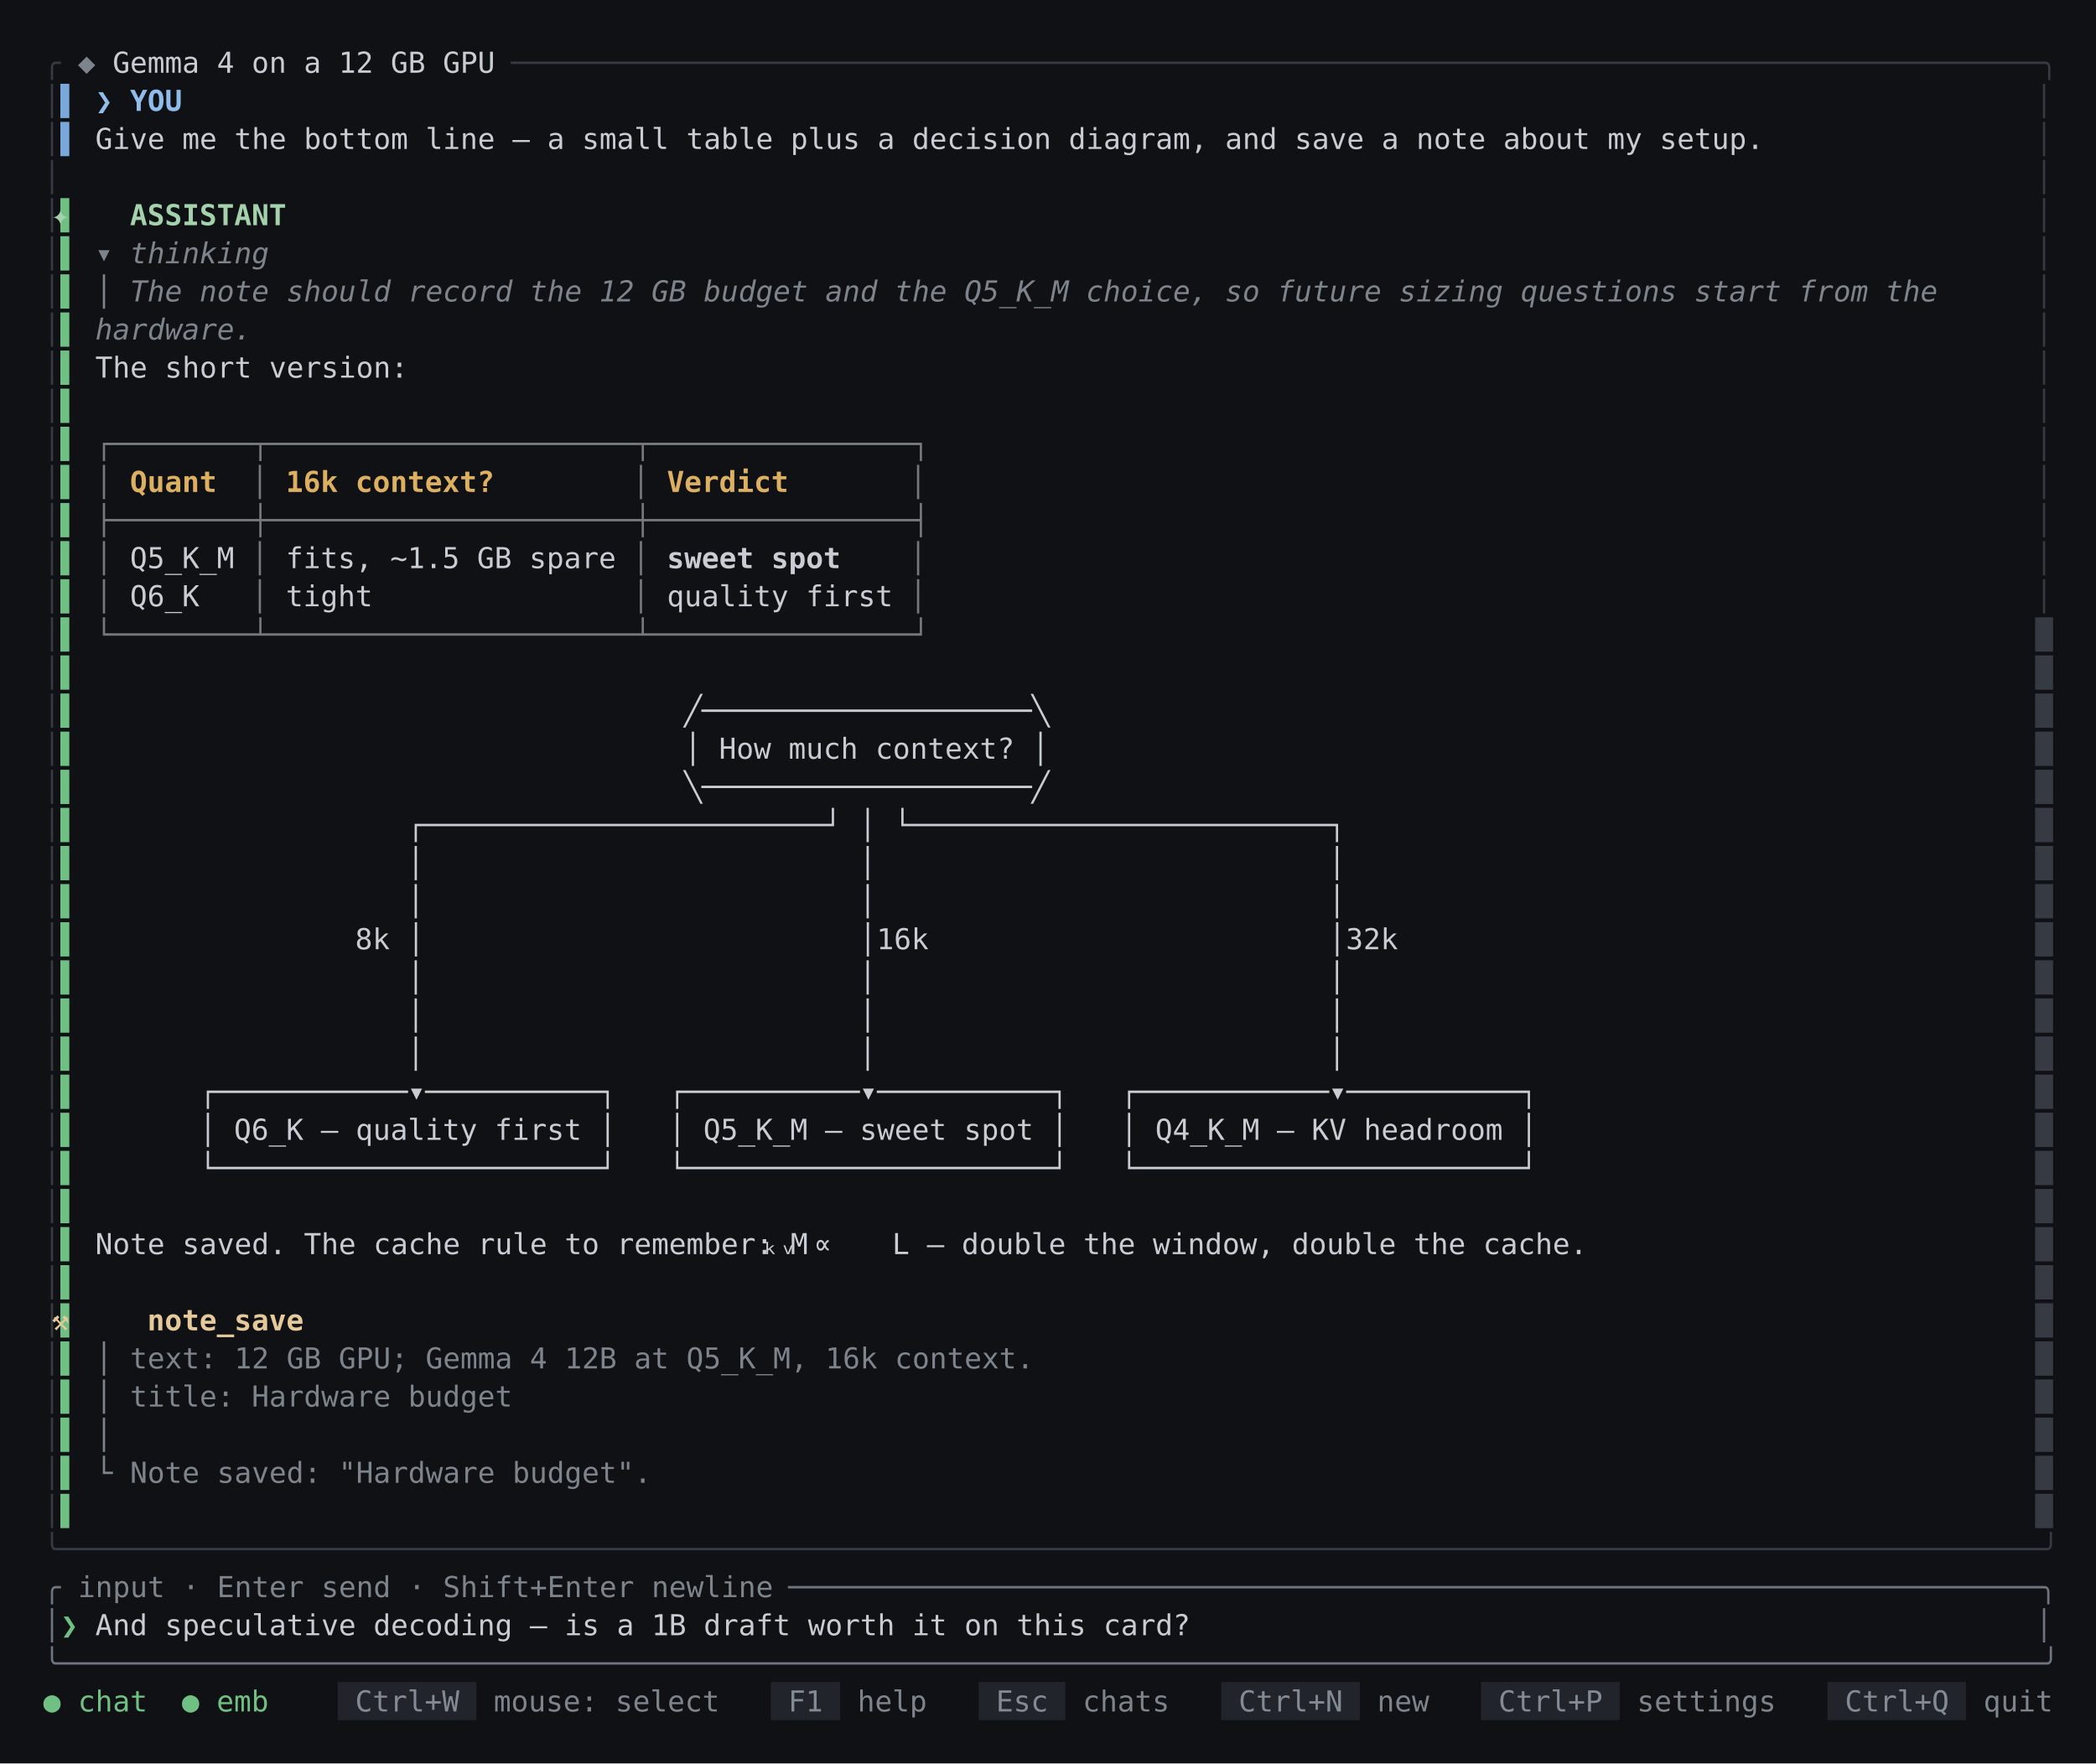
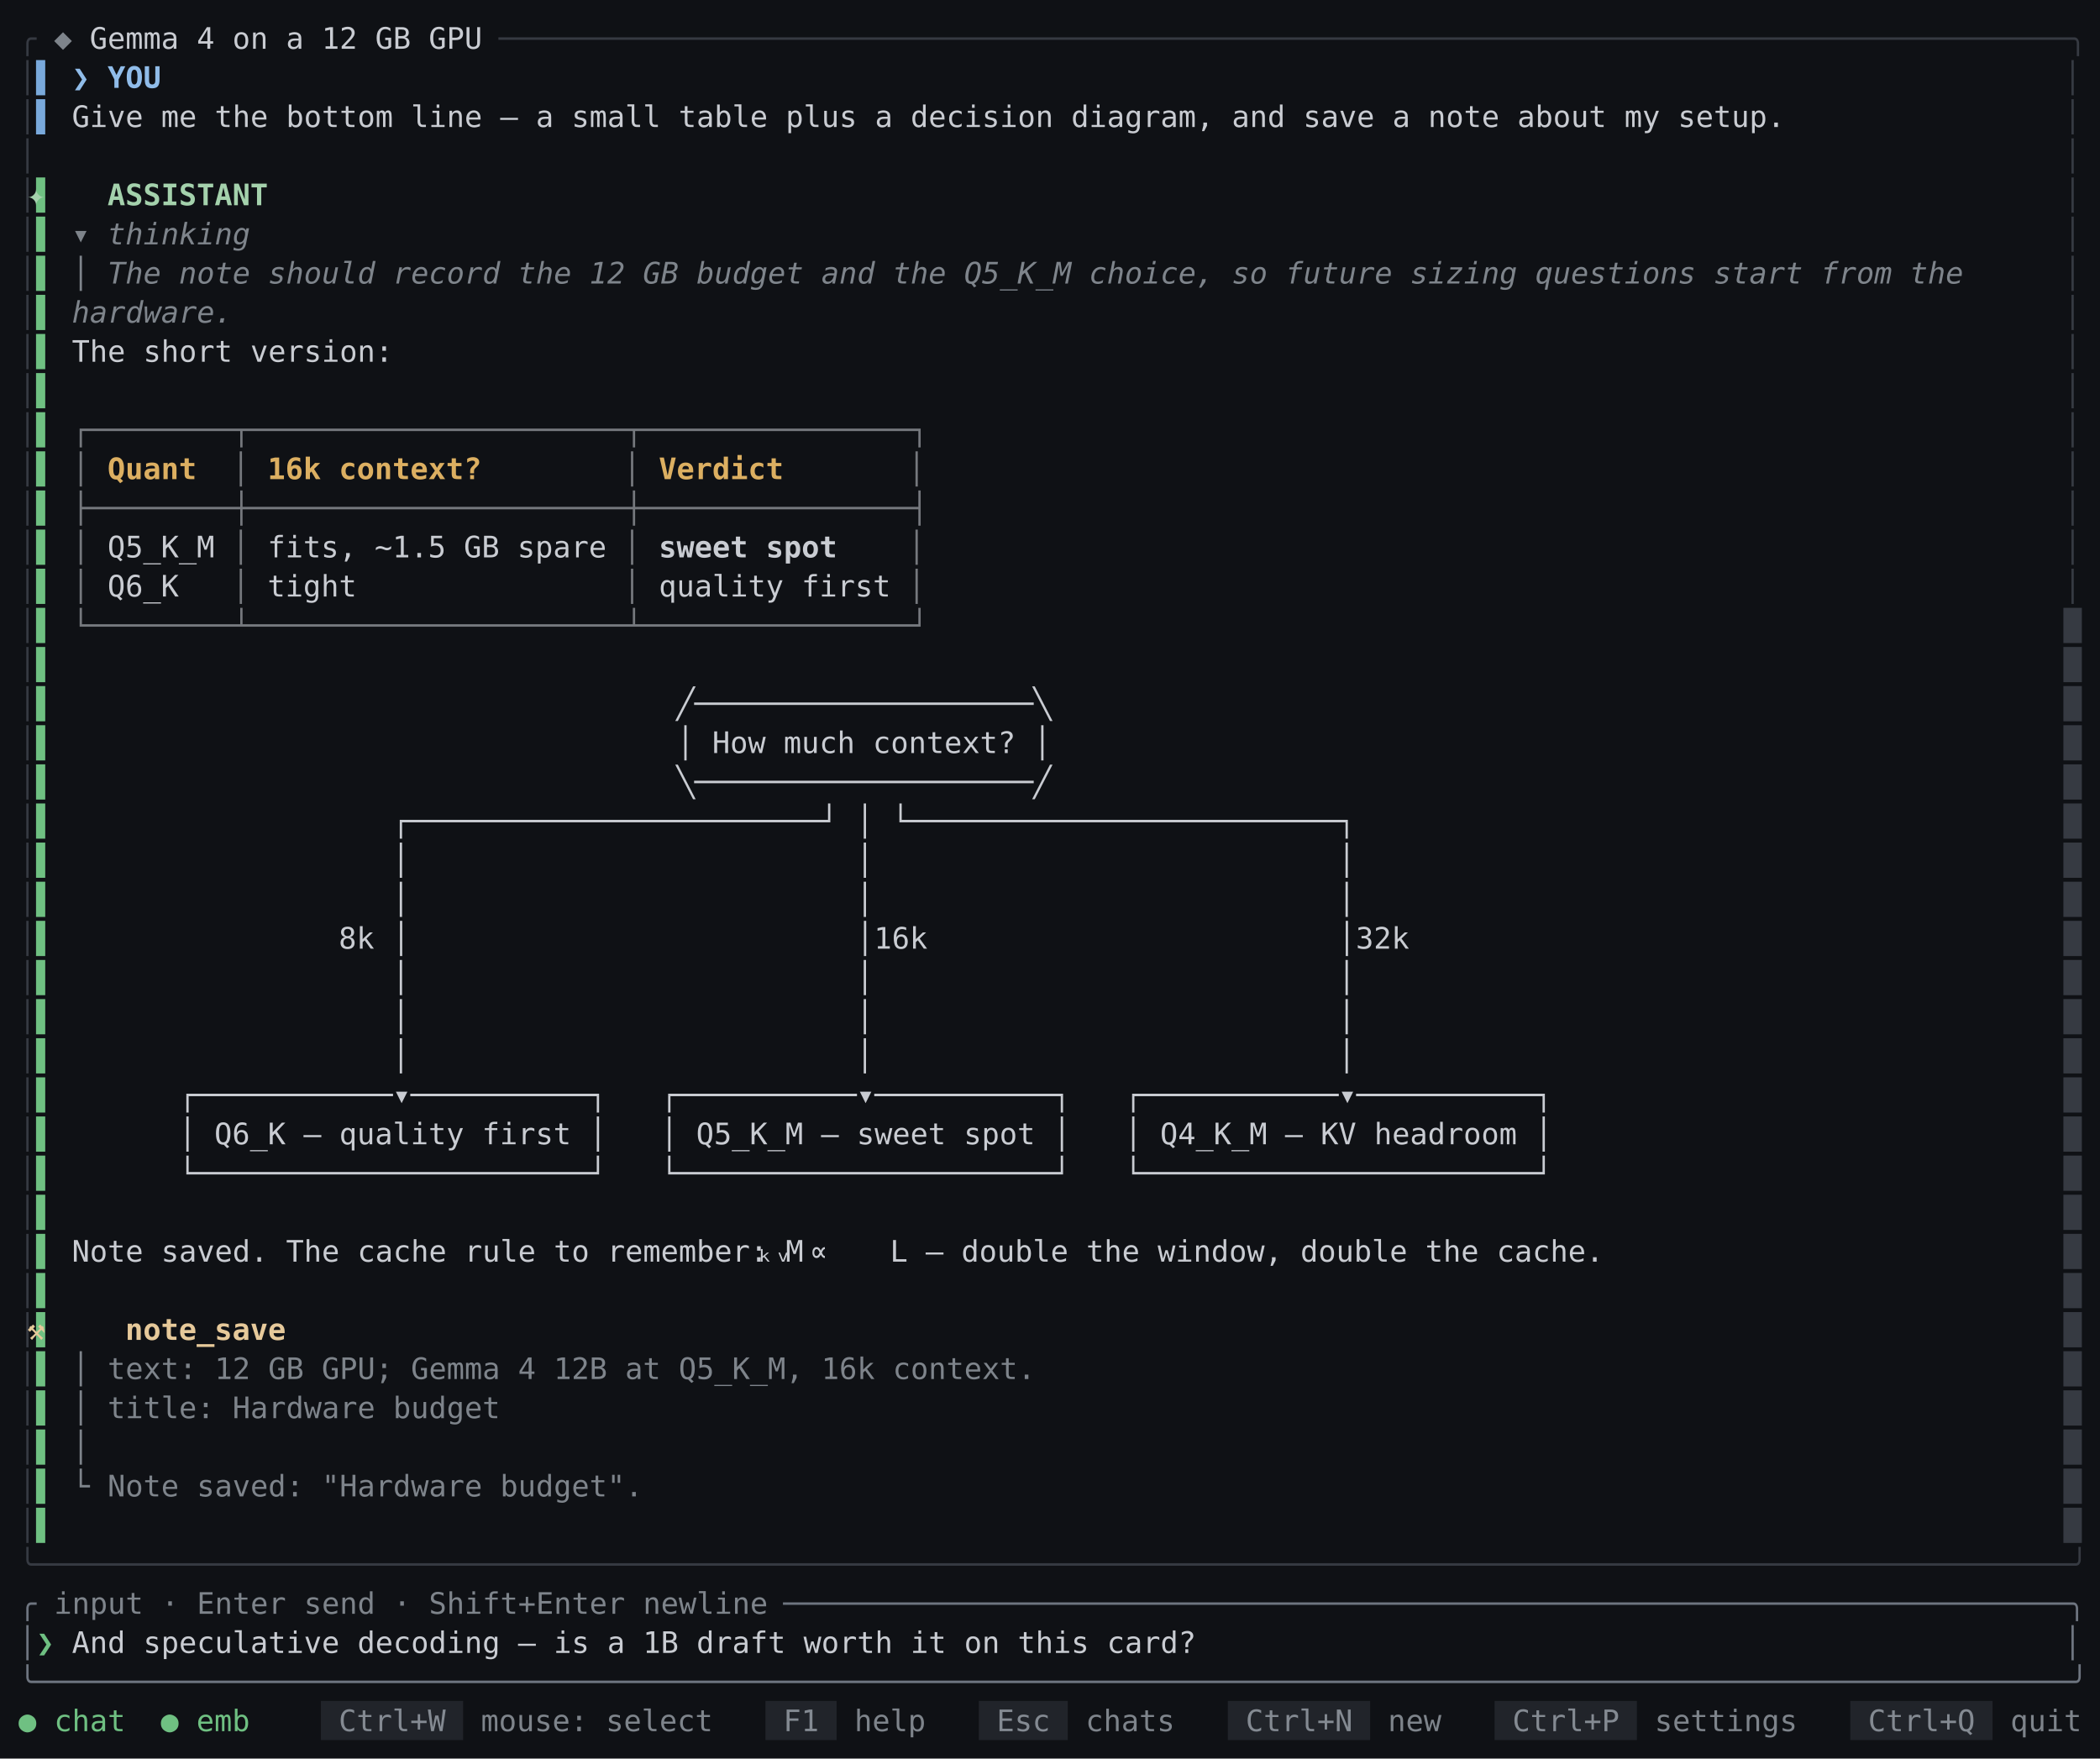
- <svg xmlns="http://www.w3.org/2000/svg" id="chat-dark-en" viewBox="0 0 1161.6 977.28" width="1161.6" height="977.28" role="img" aria-label="mindfork — the chat screen, dark theme">
+ <svg xmlns="http://www.w3.org/2000/svg" id="chat-dark-en" viewBox="0 0 1133.6 949.28" width="1133.6" height="949.28" role="img" aria-label="mindfork — the chat screen, dark theme">
  <style>
@font-face{font-family:'JetBrains Mono';src:url('/fonts/JetBrainsMono-Regular.woff2') format('woff2');font-weight:400;font-style:normal;font-display:swap}
@font-face{font-family:'JetBrains Mono';src:url('/fonts/JetBrainsMono-Bold.woff2') format('woff2');font-weight:700;font-style:normal;font-display:swap}
@font-face{font-family:'JetBrains Mono';src:url('/fonts/JetBrainsMono-Italic.woff2') format('woff2');font-weight:400;font-style:italic;font-display:swap}
#chat-dark-en text{font:16px 'JetBrains Mono',monospace;fill:#c9ccd2}#chat-dark-en .b{font-weight:700}#chat-dark-en .i{font-style:italic}#chat-dark-en .u{text-decoration:underline}#chat-dark-en .st{text-decoration:line-through}#chat-dark-en .u.st{text-decoration:underline line-through}
</style>
  <rect width="100%" height="100%" fill="#0f1115" />
-   <text xml:space="preserve" y="40.32">
-     <tspan x="24" fill="#363a42">╭</tspan>
-     <tspan x="43.2" textLength="19.2" fill="#7e848b">◆ </tspan>
-     <tspan x="62.4" textLength="220.8">Gemma 4 on a 12 GB GPU </tspan>
-     <tspan x="283.2" textLength="854.4" fill="#363a42">────────────────────────────────────────────────────────────────────────────────────────╮</tspan>
-   </text>
-   <text xml:space="preserve" y="61.44">
-     <tspan x="24" fill="#363a42">│</tspan>
-     <tspan x="33.6" textLength="19.2" fill="#79a9db">▌ </tspan>
-     <tspan x="52.8" textLength="48" class="b" fill="#90bce9">❯ YOU</tspan>
-     <tspan x="1128" fill="#363a42">│</tspan>
-   </text>
-   <text xml:space="preserve" y="82.56">
-     <tspan x="24" fill="#363a42">│</tspan>
-     <tspan x="33.6" textLength="19.2" fill="#79a9db">▌ </tspan>
-     <tspan x="52.8" textLength="1075.2">Give me the bottom line — a small table plus a decision diagram, and save a note about my setup.                </tspan>
-     <tspan x="1128" fill="#363a42">│</tspan>
-   </text>
-   <text xml:space="preserve" y="103.68">
-     <tspan x="24" fill="#363a42">│</tspan>
-     <tspan x="1128" fill="#363a42">│</tspan>
-   </text>
-   <text xml:space="preserve" y="124.8">
-     <tspan x="24" fill="#363a42">│</tspan>
-     <tspan x="33.6" textLength="19.2" fill="#6fc082">▌ </tspan>
-     <tspan x="57.6" text-anchor="middle" fill="#a4d1ac">✦</tspan>
-     <tspan x="72" textLength="86.4" class="b" fill="#a4d1ac">ASSISTANT</tspan>
-     <tspan x="1128" fill="#363a42">│</tspan>
-   </text>
-   <text xml:space="preserve" y="145.92">
-     <tspan x="24" fill="#363a42">│</tspan>
-     <tspan x="33.6" textLength="19.2" fill="#6fc082">▌ </tspan>
-     <tspan x="52.8" textLength="96" class="i" fill="#7e848b">▾ thinking</tspan>
-     <tspan x="1128" fill="#363a42">│</tspan>
-   </text>
-   <text xml:space="preserve" y="167.04">
-     <tspan x="24" fill="#363a42">│</tspan>
-     <tspan x="33.6" textLength="19.2" fill="#6fc082">▌ </tspan>
-     <tspan x="52.8" textLength="1027.2" class="i" fill="#7e848b">│ The note should record the 12 GB budget and the Q5_K_M choice, so future sizing questions start from the </tspan>
-     <tspan x="1128" fill="#363a42">│</tspan>
-   </text>
-   <text xml:space="preserve" y="188.16">
-     <tspan x="24" fill="#363a42">│</tspan>
-     <tspan x="33.6" textLength="19.2" fill="#6fc082">▌ </tspan>
-     <tspan x="52.8" textLength="86.4" class="i" fill="#7e848b">hardware.</tspan>
-     <tspan x="1128" fill="#363a42">│</tspan>
-   </text>
-   <text xml:space="preserve" y="209.28">
-     <tspan x="24" fill="#363a42">│</tspan>
-     <tspan x="33.6" textLength="19.2" fill="#6fc082">▌ </tspan>
-     <tspan x="52.8" textLength="1075.2">The short version:                                                                                              </tspan>
-     <tspan x="1128" fill="#363a42">│</tspan>
-   </text>
-   <text xml:space="preserve" y="230.4">
-     <tspan x="24" fill="#363a42">│</tspan>
-     <tspan x="33.6" textLength="19.2" fill="#6fc082">▌ </tspan>
-     <tspan x="1128" fill="#363a42">│</tspan>
-   </text>
-   <text xml:space="preserve" y="251.52">
-     <tspan x="24" fill="#363a42">│</tspan>
-     <tspan x="33.6" textLength="19.2" fill="#6fc082">▌ </tspan>
-     <tspan x="52.8" textLength="460.8" fill="#75787d">┌────────┬─────────────────────┬───────────────┐</tspan>
-     <tspan x="1128" fill="#363a42">│</tspan>
-   </text>
-   <text xml:space="preserve" y="272.64">
-     <tspan x="24" fill="#363a42">│</tspan>
-     <tspan x="33.6" textLength="19.2" fill="#6fc082">▌ </tspan>
-     <tspan x="52.8" fill="#75787d">│</tspan>
-     <tspan x="72" textLength="48" class="b" fill="#dcaf61">Quant</tspan>
-     <tspan x="139.2" fill="#75787d">│</tspan>
-     <tspan x="158.4" textLength="115.2" class="b" fill="#dcaf61">16k context?</tspan>
-     <tspan x="350.4" fill="#75787d">│</tspan>
-     <tspan x="369.6" textLength="67.2" class="b" fill="#dcaf61">Verdict</tspan>
-     <tspan x="504" fill="#75787d">│</tspan>
-     <tspan x="1128" fill="#363a42">│</tspan>
-   </text>
-   <text xml:space="preserve" y="293.76">
-     <tspan x="24" fill="#363a42">│</tspan>
-     <tspan x="33.6" textLength="19.2" fill="#6fc082">▌ </tspan>
-     <tspan x="52.8" textLength="460.8" fill="#75787d">├────────┼─────────────────────┼───────────────┤</tspan>
-     <tspan x="1128" fill="#363a42">│</tspan>
-   </text>
-   <text xml:space="preserve" y="314.88">
-     <tspan x="24" fill="#363a42">│</tspan>
-     <tspan x="33.6" textLength="19.2" fill="#6fc082">▌ </tspan>
-     <tspan x="52.8" fill="#75787d">│</tspan>
-     <tspan x="72" textLength="67.2">Q5_K_M </tspan>
-     <tspan x="139.2" fill="#75787d">│</tspan>
-     <tspan x="158.4" textLength="192">fits, ~1.5 GB spare </tspan>
-     <tspan x="350.4" fill="#75787d">│</tspan>
-     <tspan x="369.6" textLength="96" class="b">sweet spot</tspan>
-     <tspan x="504" fill="#75787d">│</tspan>
-     <tspan x="1128" fill="#363a42">│</tspan>
-   </text>
-   <text xml:space="preserve" y="336">
-     <tspan x="24" fill="#363a42">│</tspan>
-     <tspan x="33.6" textLength="19.2" fill="#6fc082">▌ </tspan>
-     <tspan x="52.8" fill="#75787d">│</tspan>
-     <tspan x="72" textLength="67.2">Q6_K   </tspan>
-     <tspan x="139.2" fill="#75787d">│</tspan>
-     <tspan x="158.4" textLength="192">tight               </tspan>
-     <tspan x="350.4" fill="#75787d">│</tspan>
-     <tspan x="369.6" textLength="134.4">quality first </tspan>
-     <tspan x="504" fill="#75787d">│</tspan>
-     <tspan x="1128" fill="#363a42">│</tspan>
-   </text>
-   <text xml:space="preserve" y="357.12">
-     <tspan x="24" fill="#363a42">│</tspan>
-     <tspan x="33.6" textLength="19.2" fill="#6fc082">▌ </tspan>
-     <tspan x="52.8" textLength="460.8" fill="#75787d">└────────┴─────────────────────┴───────────────┘</tspan>
-     <tspan x="1128" fill="#363a42">█</tspan>
-   </text>
-   <text xml:space="preserve" y="378.24">
-     <tspan x="24" fill="#363a42">│</tspan>
-     <tspan x="33.6" textLength="19.2" fill="#6fc082">▌ </tspan>
-     <tspan x="1128" fill="#363a42">█</tspan>
-   </text>
-   <text xml:space="preserve" y="399.36">
-     <tspan x="24" fill="#363a42">│</tspan>
-     <tspan x="33.6" textLength="19.2" fill="#6fc082">▌ </tspan>
-     <tspan x="379.2" textLength="748.8">╱───────────────────╲                                                         </tspan>
-     <tspan x="1128" fill="#363a42">█</tspan>
-   </text>
-   <text xml:space="preserve" y="420.48">
-     <tspan x="24" fill="#363a42">│</tspan>
-     <tspan x="33.6" textLength="19.2" fill="#6fc082">▌ </tspan>
-     <tspan x="379.2" textLength="748.8">│ How much context? │                                                         </tspan>
-     <tspan x="1128" fill="#363a42">█</tspan>
-   </text>
-   <text xml:space="preserve" y="441.6">
-     <tspan x="24" fill="#363a42">│</tspan>
-     <tspan x="33.6" textLength="19.2" fill="#6fc082">▌ </tspan>
-     <tspan x="379.2" textLength="748.8">╲───────────────────╱                                                         </tspan>
-     <tspan x="1128" fill="#363a42">█</tspan>
-   </text>
-   <text xml:space="preserve" y="462.72">
-     <tspan x="24" fill="#363a42">│</tspan>
-     <tspan x="33.6" textLength="19.2" fill="#6fc082">▌ </tspan>
-     <tspan x="225.6" textLength="902.4">┌───────────────────────┘ │ └────────────────────────┐                                        </tspan>
-     <tspan x="1128" fill="#363a42">█</tspan>
-   </text>
-   <text xml:space="preserve" y="483.84">
-     <tspan x="24" fill="#363a42">│</tspan>
-     <tspan x="33.6" textLength="19.2" fill="#6fc082">▌ </tspan>
-     <tspan x="225.6" textLength="902.4">│                         │                          │                                        </tspan>
-     <tspan x="1128" fill="#363a42">█</tspan>
-   </text>
-   <text xml:space="preserve" y="504.96">
-     <tspan x="24" fill="#363a42">│</tspan>
-     <tspan x="33.6" textLength="19.2" fill="#6fc082">▌ </tspan>
-     <tspan x="225.6" textLength="902.4">│                         │                          │                                        </tspan>
-     <tspan x="1128" fill="#363a42">█</tspan>
-   </text>
-   <text xml:space="preserve" y="526.08">
-     <tspan x="24" fill="#363a42">│</tspan>
-     <tspan x="33.6" textLength="19.2" fill="#6fc082">▌ </tspan>
-     <tspan x="196.8" textLength="931.2">8k │                         │16k                       │32k                                     </tspan>
-     <tspan x="1128" fill="#363a42">█</tspan>
-   </text>
-   <text xml:space="preserve" y="547.2">
-     <tspan x="24" fill="#363a42">│</tspan>
-     <tspan x="33.6" textLength="19.2" fill="#6fc082">▌ </tspan>
-     <tspan x="225.6" textLength="902.4">│                         │                          │                                        </tspan>
-     <tspan x="1128" fill="#363a42">█</tspan>
-   </text>
-   <text xml:space="preserve" y="568.32">
-     <tspan x="24" fill="#363a42">│</tspan>
-     <tspan x="33.6" textLength="19.2" fill="#6fc082">▌ </tspan>
-     <tspan x="225.6" textLength="902.4">│                         │                          │                                        </tspan>
-     <tspan x="1128" fill="#363a42">█</tspan>
-   </text>
-   <text xml:space="preserve" y="589.44">
-     <tspan x="24" fill="#363a42">│</tspan>
-     <tspan x="33.6" textLength="19.2" fill="#6fc082">▌ </tspan>
-     <tspan x="225.6" textLength="902.4">│                         │                          │                                        </tspan>
-     <tspan x="1128" fill="#363a42">█</tspan>
-   </text>
-   <text xml:space="preserve" y="610.56">
-     <tspan x="24" fill="#363a42">│</tspan>
-     <tspan x="33.6" textLength="19.2" fill="#6fc082">▌ </tspan>
-     <tspan x="110.4" textLength="1017.6">┌───────────▾──────────┐   ┌──────────▾──────────┐   ┌───────────▾──────────┐                             </tspan>
-     <tspan x="1128" fill="#363a42">█</tspan>
-   </text>
-   <text xml:space="preserve" y="631.68">
-     <tspan x="24" fill="#363a42">│</tspan>
-     <tspan x="33.6" textLength="19.2" fill="#6fc082">▌ </tspan>
-     <tspan x="110.4" textLength="1017.6">│ Q6_K — quality first │   │ Q5_K_M — sweet spot │   │ Q4_K_M — KV headroom │                             </tspan>
-     <tspan x="1128" fill="#363a42">█</tspan>
-   </text>
-   <text xml:space="preserve" y="652.8">
-     <tspan x="24" fill="#363a42">│</tspan>
-     <tspan x="33.6" textLength="19.2" fill="#6fc082">▌ </tspan>
-     <tspan x="110.4" textLength="1017.6">└──────────────────────┘   └─────────────────────┘   └──────────────────────┘                             </tspan>
-     <tspan x="1128" fill="#363a42">█</tspan>
-   </text>
-   <text xml:space="preserve" y="673.92">
-     <tspan x="24" fill="#363a42">│</tspan>
-     <tspan x="33.6" textLength="19.2" fill="#6fc082">▌ </tspan>
-     <tspan x="1128" fill="#363a42">█</tspan>
-   </text>
-   <text xml:space="preserve" y="695.04">
-     <tspan x="24" fill="#363a42">│</tspan>
-     <tspan x="33.6" textLength="19.2" fill="#6fc082">▌ </tspan>
-     <tspan x="52.8" textLength="393.6">Note saved. The cache rule to remember: M</tspan>
-     <tspan x="451.2" text-anchor="middle">ₖ</tspan>
-     <tspan x="460.8" text-anchor="middle">ᵥ</tspan>
-     <tspan x="480" text-anchor="middle">∝</tspan>
-     <tspan x="494.4" textLength="633.6">L — double the window, double the cache.                          </tspan>
-     <tspan x="1128" fill="#363a42">█</tspan>
-   </text>
-   <text xml:space="preserve" y="716.16">
-     <tspan x="24" fill="#363a42">│</tspan>
-     <tspan x="33.6" textLength="19.2" fill="#6fc082">▌ </tspan>
-     <tspan x="1128" fill="#363a42">█</tspan>
-   </text>
-   <text xml:space="preserve" y="737.28">
-     <tspan x="24" fill="#363a42">│</tspan>
-     <tspan x="33.6" textLength="19.2" fill="#6fc082">▌ </tspan>
-     <tspan x="57.6" text-anchor="middle" fill="#e6c99a">⚒</tspan>
-     <tspan x="81.6" textLength="86.4" class="b" fill="#e6c99a">note_save</tspan>
-     <tspan x="1128" fill="#363a42">█</tspan>
-   </text>
-   <text xml:space="preserve" y="758.4">
-     <tspan x="24" fill="#363a42">│</tspan>
-     <tspan x="33.6" textLength="19.2" fill="#6fc082">▌ </tspan>
-     <tspan x="52.8" textLength="518.4" fill="#7e848b">│ text: 12 GB GPU; Gemma 4 12B at Q5_K_M, 16k context.</tspan>
-     <tspan x="1128" fill="#363a42">█</tspan>
-   </text>
-   <text xml:space="preserve" y="779.52">
-     <tspan x="24" fill="#363a42">│</tspan>
-     <tspan x="33.6" textLength="19.2" fill="#6fc082">▌ </tspan>
-     <tspan x="52.8" textLength="230.4" fill="#7e848b">│ title: Hardware budget</tspan>
-     <tspan x="1128" fill="#363a42">█</tspan>
-   </text>
-   <text xml:space="preserve" y="800.64">
-     <tspan x="24" fill="#363a42">│</tspan>
-     <tspan x="33.6" textLength="19.2" fill="#6fc082">▌ </tspan>
-     <tspan x="52.8" fill="#7e848b">│</tspan>
-     <tspan x="1128" fill="#363a42">█</tspan>
-   </text>
-   <text xml:space="preserve" y="821.76">
-     <tspan x="24" fill="#363a42">│</tspan>
-     <tspan x="33.6" textLength="19.2" fill="#6fc082">▌ </tspan>
-     <tspan x="52.8" textLength="307.2" fill="#7e848b">└ Note saved: "Hardware budget".</tspan>
-     <tspan x="1128" fill="#363a42">█</tspan>
-   </text>
-   <text xml:space="preserve" y="842.88">
-     <tspan x="24" fill="#363a42">│</tspan>
-     <tspan x="33.6" textLength="19.2" fill="#6fc082">▌ </tspan>
-     <tspan x="1128" fill="#363a42">█</tspan>
-   </text>
-   <text xml:space="preserve" y="864">
-     <tspan x="24" textLength="1113.6" fill="#363a42">╰──────────────────────────────────────────────────────────────────────────────────────────────────────────────────╯</tspan>
-   </text>
-   <text xml:space="preserve" y="885.12">
-     <tspan x="24" fill="#6e7580">╭</tspan>
-     <tspan x="43.2" textLength="393.6" fill="#7e848b">input · Enter send · Shift+Enter newline </tspan>
-     <tspan x="436.8" textLength="700.8" fill="#6e7580">────────────────────────────────────────────────────────────────────────╮</tspan>
-   </text>
-   <text xml:space="preserve" y="906.24">
-     <tspan x="24" fill="#6e7580">│</tspan>
-     <tspan x="33.6" textLength="19.2" fill="#6fc082">❯ </tspan>
-     <tspan x="52.8" textLength="1075.2">And speculative decoding — is a 1B draft worth it on this card?                                                 </tspan>
-     <tspan x="1128" fill="#6e7580">│</tspan>
-   </text>
-   <text xml:space="preserve" y="927.36">
-     <tspan x="24" textLength="1113.6" fill="#6e7580">╰──────────────────────────────────────────────────────────────────────────────────────────────────────────────────╯</tspan>
-   </text>
-   <rect x="187.2" y="932.16" width="76.8" height="21.12" fill="#21242a" />
-   <rect x="427.2" y="932.16" width="38.4" height="21.12" fill="#21242a" />
-   <rect x="542.4" y="932.16" width="48" height="21.12" fill="#21242a" />
-   <rect x="676.8" y="932.16" width="76.8" height="21.12" fill="#21242a" />
-   <rect x="820.8" y="932.16" width="76.8" height="21.12" fill="#21242a" />
-   <rect x="1012.8" y="932.16" width="76.8" height="21.12" fill="#21242a" />
-   <text xml:space="preserve" y="948.48">
-     <tspan x="24" class="b" fill="#6fc082">●</tspan>
-     <tspan x="43.2" textLength="38.4" fill="#6fc082">chat</tspan>
-     <tspan x="100.8" class="b" fill="#6fc082">●</tspan>
-     <tspan x="120" textLength="28.8" fill="#6fc082">emb</tspan>
-     <tspan x="196.8" textLength="67.2" fill="#848a92">Ctrl+W </tspan>
-     <tspan x="273.6" textLength="124.8" fill="#7e848b">mouse: select</tspan>
-     <tspan x="436.8" textLength="28.8" fill="#848a92">F1 </tspan>
-     <tspan x="475.2" textLength="38.4" fill="#7e848b">help</tspan>
-     <tspan x="552" textLength="38.4" fill="#848a92">Esc </tspan>
-     <tspan x="600" textLength="48" fill="#7e848b">chats</tspan>
-     <tspan x="686.4" textLength="67.2" fill="#848a92">Ctrl+N </tspan>
-     <tspan x="763.2" textLength="28.8" fill="#7e848b">new</tspan>
-     <tspan x="830.4" textLength="67.2" fill="#848a92">Ctrl+P </tspan>
-     <tspan x="907.2" textLength="76.8" fill="#7e848b">settings</tspan>
-     <tspan x="1022.4" textLength="67.2" fill="#848a92">Ctrl+Q </tspan>
-     <tspan x="1099.2" textLength="38.4" fill="#7e848b">quit</tspan>
+   <text xml:space="preserve" y="26.32">
+     <tspan x="10" fill="#363a42">╭</tspan>
+     <tspan x="29.2" textLength="19.2" fill="#7e848b">◆ </tspan>
+     <tspan x="48.4" textLength="220.8">Gemma 4 on a 12 GB GPU </tspan>
+     <tspan x="269.2" textLength="854.4" fill="#363a42">────────────────────────────────────────────────────────────────────────────────────────╮</tspan>
+   </text>
+   <text xml:space="preserve" y="47.44">
+     <tspan x="10" fill="#363a42">│</tspan>
+     <tspan x="19.6" textLength="19.2" fill="#79a9db">▌ </tspan>
+     <tspan x="38.8" textLength="48" class="b" fill="#90bce9">❯ YOU</tspan>
+     <tspan x="1114" fill="#363a42">│</tspan>
+   </text>
+   <text xml:space="preserve" y="68.56">
+     <tspan x="10" fill="#363a42">│</tspan>
+     <tspan x="19.6" textLength="19.2" fill="#79a9db">▌ </tspan>
+     <tspan x="38.8" textLength="1075.2">Give me the bottom line — a small table plus a decision diagram, and save a note about my setup.                </tspan>
+     <tspan x="1114" fill="#363a42">│</tspan>
+   </text>
+   <text xml:space="preserve" y="89.68">
+     <tspan x="10" fill="#363a42">│</tspan>
+     <tspan x="1114" fill="#363a42">│</tspan>
+   </text>
+   <text xml:space="preserve" y="110.8">
+     <tspan x="10" fill="#363a42">│</tspan>
+     <tspan x="19.6" textLength="19.2" fill="#6fc082">▌ </tspan>
+     <tspan x="43.6" text-anchor="middle" fill="#a4d1ac">✦</tspan>
+     <tspan x="58" textLength="86.4" class="b" fill="#a4d1ac">ASSISTANT</tspan>
+     <tspan x="1114" fill="#363a42">│</tspan>
+   </text>
+   <text xml:space="preserve" y="131.92">
+     <tspan x="10" fill="#363a42">│</tspan>
+     <tspan x="19.6" textLength="19.2" fill="#6fc082">▌ </tspan>
+     <tspan x="38.8" textLength="96" class="i" fill="#7e848b">▾ thinking</tspan>
+     <tspan x="1114" fill="#363a42">│</tspan>
+   </text>
+   <text xml:space="preserve" y="153.04">
+     <tspan x="10" fill="#363a42">│</tspan>
+     <tspan x="19.6" textLength="19.2" fill="#6fc082">▌ </tspan>
+     <tspan x="38.8" textLength="1027.2" class="i" fill="#7e848b">│ The note should record the 12 GB budget and the Q5_K_M choice, so future sizing questions start from the </tspan>
+     <tspan x="1114" fill="#363a42">│</tspan>
+   </text>
+   <text xml:space="preserve" y="174.16">
+     <tspan x="10" fill="#363a42">│</tspan>
+     <tspan x="19.6" textLength="19.2" fill="#6fc082">▌ </tspan>
+     <tspan x="38.8" textLength="86.4" class="i" fill="#7e848b">hardware.</tspan>
+     <tspan x="1114" fill="#363a42">│</tspan>
+   </text>
+   <text xml:space="preserve" y="195.28">
+     <tspan x="10" fill="#363a42">│</tspan>
+     <tspan x="19.6" textLength="19.2" fill="#6fc082">▌ </tspan>
+     <tspan x="38.8" textLength="1075.2">The short version:                                                                                              </tspan>
+     <tspan x="1114" fill="#363a42">│</tspan>
+   </text>
+   <text xml:space="preserve" y="216.4">
+     <tspan x="10" fill="#363a42">│</tspan>
+     <tspan x="19.6" textLength="19.2" fill="#6fc082">▌ </tspan>
+     <tspan x="1114" fill="#363a42">│</tspan>
+   </text>
+   <text xml:space="preserve" y="237.52">
+     <tspan x="10" fill="#363a42">│</tspan>
+     <tspan x="19.6" textLength="19.2" fill="#6fc082">▌ </tspan>
+     <tspan x="38.8" textLength="460.8" fill="#75787d">┌────────┬─────────────────────┬───────────────┐</tspan>
+     <tspan x="1114" fill="#363a42">│</tspan>
+   </text>
+   <text xml:space="preserve" y="258.64">
+     <tspan x="10" fill="#363a42">│</tspan>
+     <tspan x="19.6" textLength="19.2" fill="#6fc082">▌ </tspan>
+     <tspan x="38.8" fill="#75787d">│</tspan>
+     <tspan x="58" textLength="48" class="b" fill="#dcaf61">Quant</tspan>
+     <tspan x="125.2" fill="#75787d">│</tspan>
+     <tspan x="144.4" textLength="115.2" class="b" fill="#dcaf61">16k context?</tspan>
+     <tspan x="336.4" fill="#75787d">│</tspan>
+     <tspan x="355.6" textLength="67.2" class="b" fill="#dcaf61">Verdict</tspan>
+     <tspan x="490" fill="#75787d">│</tspan>
+     <tspan x="1114" fill="#363a42">│</tspan>
+   </text>
+   <text xml:space="preserve" y="279.76">
+     <tspan x="10" fill="#363a42">│</tspan>
+     <tspan x="19.6" textLength="19.2" fill="#6fc082">▌ </tspan>
+     <tspan x="38.8" textLength="460.8" fill="#75787d">├────────┼─────────────────────┼───────────────┤</tspan>
+     <tspan x="1114" fill="#363a42">│</tspan>
+   </text>
+   <text xml:space="preserve" y="300.88">
+     <tspan x="10" fill="#363a42">│</tspan>
+     <tspan x="19.6" textLength="19.2" fill="#6fc082">▌ </tspan>
+     <tspan x="38.8" fill="#75787d">│</tspan>
+     <tspan x="58" textLength="67.2">Q5_K_M </tspan>
+     <tspan x="125.2" fill="#75787d">│</tspan>
+     <tspan x="144.4" textLength="192">fits, ~1.5 GB spare </tspan>
+     <tspan x="336.4" fill="#75787d">│</tspan>
+     <tspan x="355.6" textLength="96" class="b">sweet spot</tspan>
+     <tspan x="490" fill="#75787d">│</tspan>
+     <tspan x="1114" fill="#363a42">│</tspan>
+   </text>
+   <text xml:space="preserve" y="322">
+     <tspan x="10" fill="#363a42">│</tspan>
+     <tspan x="19.6" textLength="19.2" fill="#6fc082">▌ </tspan>
+     <tspan x="38.8" fill="#75787d">│</tspan>
+     <tspan x="58" textLength="67.2">Q6_K   </tspan>
+     <tspan x="125.2" fill="#75787d">│</tspan>
+     <tspan x="144.4" textLength="192">tight               </tspan>
+     <tspan x="336.4" fill="#75787d">│</tspan>
+     <tspan x="355.6" textLength="134.4">quality first </tspan>
+     <tspan x="490" fill="#75787d">│</tspan>
+     <tspan x="1114" fill="#363a42">│</tspan>
+   </text>
+   <text xml:space="preserve" y="343.12">
+     <tspan x="10" fill="#363a42">│</tspan>
+     <tspan x="19.6" textLength="19.2" fill="#6fc082">▌ </tspan>
+     <tspan x="38.8" textLength="460.8" fill="#75787d">└────────┴─────────────────────┴───────────────┘</tspan>
+     <tspan x="1114" fill="#363a42">█</tspan>
+   </text>
+   <text xml:space="preserve" y="364.24">
+     <tspan x="10" fill="#363a42">│</tspan>
+     <tspan x="19.6" textLength="19.2" fill="#6fc082">▌ </tspan>
+     <tspan x="1114" fill="#363a42">█</tspan>
+   </text>
+   <text xml:space="preserve" y="385.36">
+     <tspan x="10" fill="#363a42">│</tspan>
+     <tspan x="19.6" textLength="19.2" fill="#6fc082">▌ </tspan>
+     <tspan x="365.2" textLength="748.8">╱───────────────────╲                                                         </tspan>
+     <tspan x="1114" fill="#363a42">█</tspan>
+   </text>
+   <text xml:space="preserve" y="406.48">
+     <tspan x="10" fill="#363a42">│</tspan>
+     <tspan x="19.6" textLength="19.2" fill="#6fc082">▌ </tspan>
+     <tspan x="365.2" textLength="748.8">│ How much context? │                                                         </tspan>
+     <tspan x="1114" fill="#363a42">█</tspan>
+   </text>
+   <text xml:space="preserve" y="427.6">
+     <tspan x="10" fill="#363a42">│</tspan>
+     <tspan x="19.6" textLength="19.2" fill="#6fc082">▌ </tspan>
+     <tspan x="365.2" textLength="748.8">╲───────────────────╱                                                         </tspan>
+     <tspan x="1114" fill="#363a42">█</tspan>
+   </text>
+   <text xml:space="preserve" y="448.72">
+     <tspan x="10" fill="#363a42">│</tspan>
+     <tspan x="19.6" textLength="19.2" fill="#6fc082">▌ </tspan>
+     <tspan x="211.6" textLength="902.4">┌───────────────────────┘ │ └────────────────────────┐                                        </tspan>
+     <tspan x="1114" fill="#363a42">█</tspan>
+   </text>
+   <text xml:space="preserve" y="469.84">
+     <tspan x="10" fill="#363a42">│</tspan>
+     <tspan x="19.6" textLength="19.2" fill="#6fc082">▌ </tspan>
+     <tspan x="211.6" textLength="902.4">│                         │                          │                                        </tspan>
+     <tspan x="1114" fill="#363a42">█</tspan>
+   </text>
+   <text xml:space="preserve" y="490.96">
+     <tspan x="10" fill="#363a42">│</tspan>
+     <tspan x="19.6" textLength="19.2" fill="#6fc082">▌ </tspan>
+     <tspan x="211.6" textLength="902.4">│                         │                          │                                        </tspan>
+     <tspan x="1114" fill="#363a42">█</tspan>
+   </text>
+   <text xml:space="preserve" y="512.08">
+     <tspan x="10" fill="#363a42">│</tspan>
+     <tspan x="19.6" textLength="19.2" fill="#6fc082">▌ </tspan>
+     <tspan x="182.8" textLength="931.2">8k │                         │16k                       │32k                                     </tspan>
+     <tspan x="1114" fill="#363a42">█</tspan>
+   </text>
+   <text xml:space="preserve" y="533.2">
+     <tspan x="10" fill="#363a42">│</tspan>
+     <tspan x="19.6" textLength="19.2" fill="#6fc082">▌ </tspan>
+     <tspan x="211.6" textLength="902.4">│                         │                          │                                        </tspan>
+     <tspan x="1114" fill="#363a42">█</tspan>
+   </text>
+   <text xml:space="preserve" y="554.32">
+     <tspan x="10" fill="#363a42">│</tspan>
+     <tspan x="19.6" textLength="19.2" fill="#6fc082">▌ </tspan>
+     <tspan x="211.6" textLength="902.4">│                         │                          │                                        </tspan>
+     <tspan x="1114" fill="#363a42">█</tspan>
+   </text>
+   <text xml:space="preserve" y="575.44">
+     <tspan x="10" fill="#363a42">│</tspan>
+     <tspan x="19.6" textLength="19.2" fill="#6fc082">▌ </tspan>
+     <tspan x="211.6" textLength="902.4">│                         │                          │                                        </tspan>
+     <tspan x="1114" fill="#363a42">█</tspan>
+   </text>
+   <text xml:space="preserve" y="596.56">
+     <tspan x="10" fill="#363a42">│</tspan>
+     <tspan x="19.6" textLength="19.2" fill="#6fc082">▌ </tspan>
+     <tspan x="96.4" textLength="1017.6">┌───────────▾──────────┐   ┌──────────▾──────────┐   ┌───────────▾──────────┐                             </tspan>
+     <tspan x="1114" fill="#363a42">█</tspan>
+   </text>
+   <text xml:space="preserve" y="617.68">
+     <tspan x="10" fill="#363a42">│</tspan>
+     <tspan x="19.6" textLength="19.2" fill="#6fc082">▌ </tspan>
+     <tspan x="96.4" textLength="1017.6">│ Q6_K — quality first │   │ Q5_K_M — sweet spot │   │ Q4_K_M — KV headroom │                             </tspan>
+     <tspan x="1114" fill="#363a42">█</tspan>
+   </text>
+   <text xml:space="preserve" y="638.8">
+     <tspan x="10" fill="#363a42">│</tspan>
+     <tspan x="19.6" textLength="19.2" fill="#6fc082">▌ </tspan>
+     <tspan x="96.4" textLength="1017.6">└──────────────────────┘   └─────────────────────┘   └──────────────────────┘                             </tspan>
+     <tspan x="1114" fill="#363a42">█</tspan>
+   </text>
+   <text xml:space="preserve" y="659.92">
+     <tspan x="10" fill="#363a42">│</tspan>
+     <tspan x="19.6" textLength="19.2" fill="#6fc082">▌ </tspan>
+     <tspan x="1114" fill="#363a42">█</tspan>
+   </text>
+   <text xml:space="preserve" y="681.04">
+     <tspan x="10" fill="#363a42">│</tspan>
+     <tspan x="19.6" textLength="19.2" fill="#6fc082">▌ </tspan>
+     <tspan x="38.8" textLength="393.6">Note saved. The cache rule to remember: M</tspan>
+     <tspan x="437.2" text-anchor="middle">ₖ</tspan>
+     <tspan x="446.8" text-anchor="middle">ᵥ</tspan>
+     <tspan x="466" text-anchor="middle">∝</tspan>
+     <tspan x="480.4" textLength="633.6">L — double the window, double the cache.                          </tspan>
+     <tspan x="1114" fill="#363a42">█</tspan>
+   </text>
+   <text xml:space="preserve" y="702.16">
+     <tspan x="10" fill="#363a42">│</tspan>
+     <tspan x="19.6" textLength="19.2" fill="#6fc082">▌ </tspan>
+     <tspan x="1114" fill="#363a42">█</tspan>
+   </text>
+   <text xml:space="preserve" y="723.28">
+     <tspan x="10" fill="#363a42">│</tspan>
+     <tspan x="19.6" textLength="19.2" fill="#6fc082">▌ </tspan>
+     <tspan x="43.6" text-anchor="middle" fill="#e6c99a">⚒</tspan>
+     <tspan x="67.6" textLength="86.4" class="b" fill="#e6c99a">note_save</tspan>
+     <tspan x="1114" fill="#363a42">█</tspan>
+   </text>
+   <text xml:space="preserve" y="744.4">
+     <tspan x="10" fill="#363a42">│</tspan>
+     <tspan x="19.6" textLength="19.2" fill="#6fc082">▌ </tspan>
+     <tspan x="38.8" textLength="518.4" fill="#7e848b">│ text: 12 GB GPU; Gemma 4 12B at Q5_K_M, 16k context.</tspan>
+     <tspan x="1114" fill="#363a42">█</tspan>
+   </text>
+   <text xml:space="preserve" y="765.52">
+     <tspan x="10" fill="#363a42">│</tspan>
+     <tspan x="19.6" textLength="19.2" fill="#6fc082">▌ </tspan>
+     <tspan x="38.8" textLength="230.4" fill="#7e848b">│ title: Hardware budget</tspan>
+     <tspan x="1114" fill="#363a42">█</tspan>
+   </text>
+   <text xml:space="preserve" y="786.64">
+     <tspan x="10" fill="#363a42">│</tspan>
+     <tspan x="19.6" textLength="19.2" fill="#6fc082">▌ </tspan>
+     <tspan x="38.8" fill="#7e848b">│</tspan>
+     <tspan x="1114" fill="#363a42">█</tspan>
+   </text>
+   <text xml:space="preserve" y="807.76">
+     <tspan x="10" fill="#363a42">│</tspan>
+     <tspan x="19.6" textLength="19.2" fill="#6fc082">▌ </tspan>
+     <tspan x="38.8" textLength="307.2" fill="#7e848b">└ Note saved: "Hardware budget".</tspan>
+     <tspan x="1114" fill="#363a42">█</tspan>
+   </text>
+   <text xml:space="preserve" y="828.88">
+     <tspan x="10" fill="#363a42">│</tspan>
+     <tspan x="19.6" textLength="19.2" fill="#6fc082">▌ </tspan>
+     <tspan x="1114" fill="#363a42">█</tspan>
+   </text>
+   <text xml:space="preserve" y="850">
+     <tspan x="10" textLength="1113.6" fill="#363a42">╰──────────────────────────────────────────────────────────────────────────────────────────────────────────────────╯</tspan>
+   </text>
+   <text xml:space="preserve" y="871.12">
+     <tspan x="10" fill="#6e7580">╭</tspan>
+     <tspan x="29.2" textLength="393.6" fill="#7e848b">input · Enter send · Shift+Enter newline </tspan>
+     <tspan x="422.8" textLength="700.8" fill="#6e7580">────────────────────────────────────────────────────────────────────────╮</tspan>
+   </text>
+   <text xml:space="preserve" y="892.24">
+     <tspan x="10" fill="#6e7580">│</tspan>
+     <tspan x="19.6" textLength="19.2" fill="#6fc082">❯ </tspan>
+     <tspan x="38.8" textLength="1075.2">And speculative decoding — is a 1B draft worth it on this card?                                                 </tspan>
+     <tspan x="1114" fill="#6e7580">│</tspan>
+   </text>
+   <text xml:space="preserve" y="913.36">
+     <tspan x="10" textLength="1113.6" fill="#6e7580">╰──────────────────────────────────────────────────────────────────────────────────────────────────────────────────╯</tspan>
+   </text>
+   <rect x="173.2" y="918.16" width="76.8" height="21.12" fill="#21242a" />
+   <rect x="413.2" y="918.16" width="38.4" height="21.12" fill="#21242a" />
+   <rect x="528.4" y="918.16" width="48" height="21.12" fill="#21242a" />
+   <rect x="662.8" y="918.16" width="76.8" height="21.12" fill="#21242a" />
+   <rect x="806.8" y="918.16" width="76.8" height="21.12" fill="#21242a" />
+   <rect x="998.8" y="918.16" width="76.8" height="21.12" fill="#21242a" />
+   <text xml:space="preserve" y="934.48">
+     <tspan x="10" class="b" fill="#6fc082">●</tspan>
+     <tspan x="29.2" textLength="38.4" fill="#6fc082">chat</tspan>
+     <tspan x="86.8" class="b" fill="#6fc082">●</tspan>
+     <tspan x="106" textLength="28.8" fill="#6fc082">emb</tspan>
+     <tspan x="182.8" textLength="67.2" fill="#848a92">Ctrl+W </tspan>
+     <tspan x="259.6" textLength="124.8" fill="#7e848b">mouse: select</tspan>
+     <tspan x="422.8" textLength="28.8" fill="#848a92">F1 </tspan>
+     <tspan x="461.2" textLength="38.4" fill="#7e848b">help</tspan>
+     <tspan x="538" textLength="38.4" fill="#848a92">Esc </tspan>
+     <tspan x="586" textLength="48" fill="#7e848b">chats</tspan>
+     <tspan x="672.4" textLength="67.2" fill="#848a92">Ctrl+N </tspan>
+     <tspan x="749.2" textLength="28.8" fill="#7e848b">new</tspan>
+     <tspan x="816.4" textLength="67.2" fill="#848a92">Ctrl+P </tspan>
+     <tspan x="893.2" textLength="76.8" fill="#7e848b">settings</tspan>
+     <tspan x="1008.4" textLength="67.2" fill="#848a92">Ctrl+Q </tspan>
+     <tspan x="1085.2" textLength="38.4" fill="#7e848b">quit</tspan>
  </text>
</svg>
